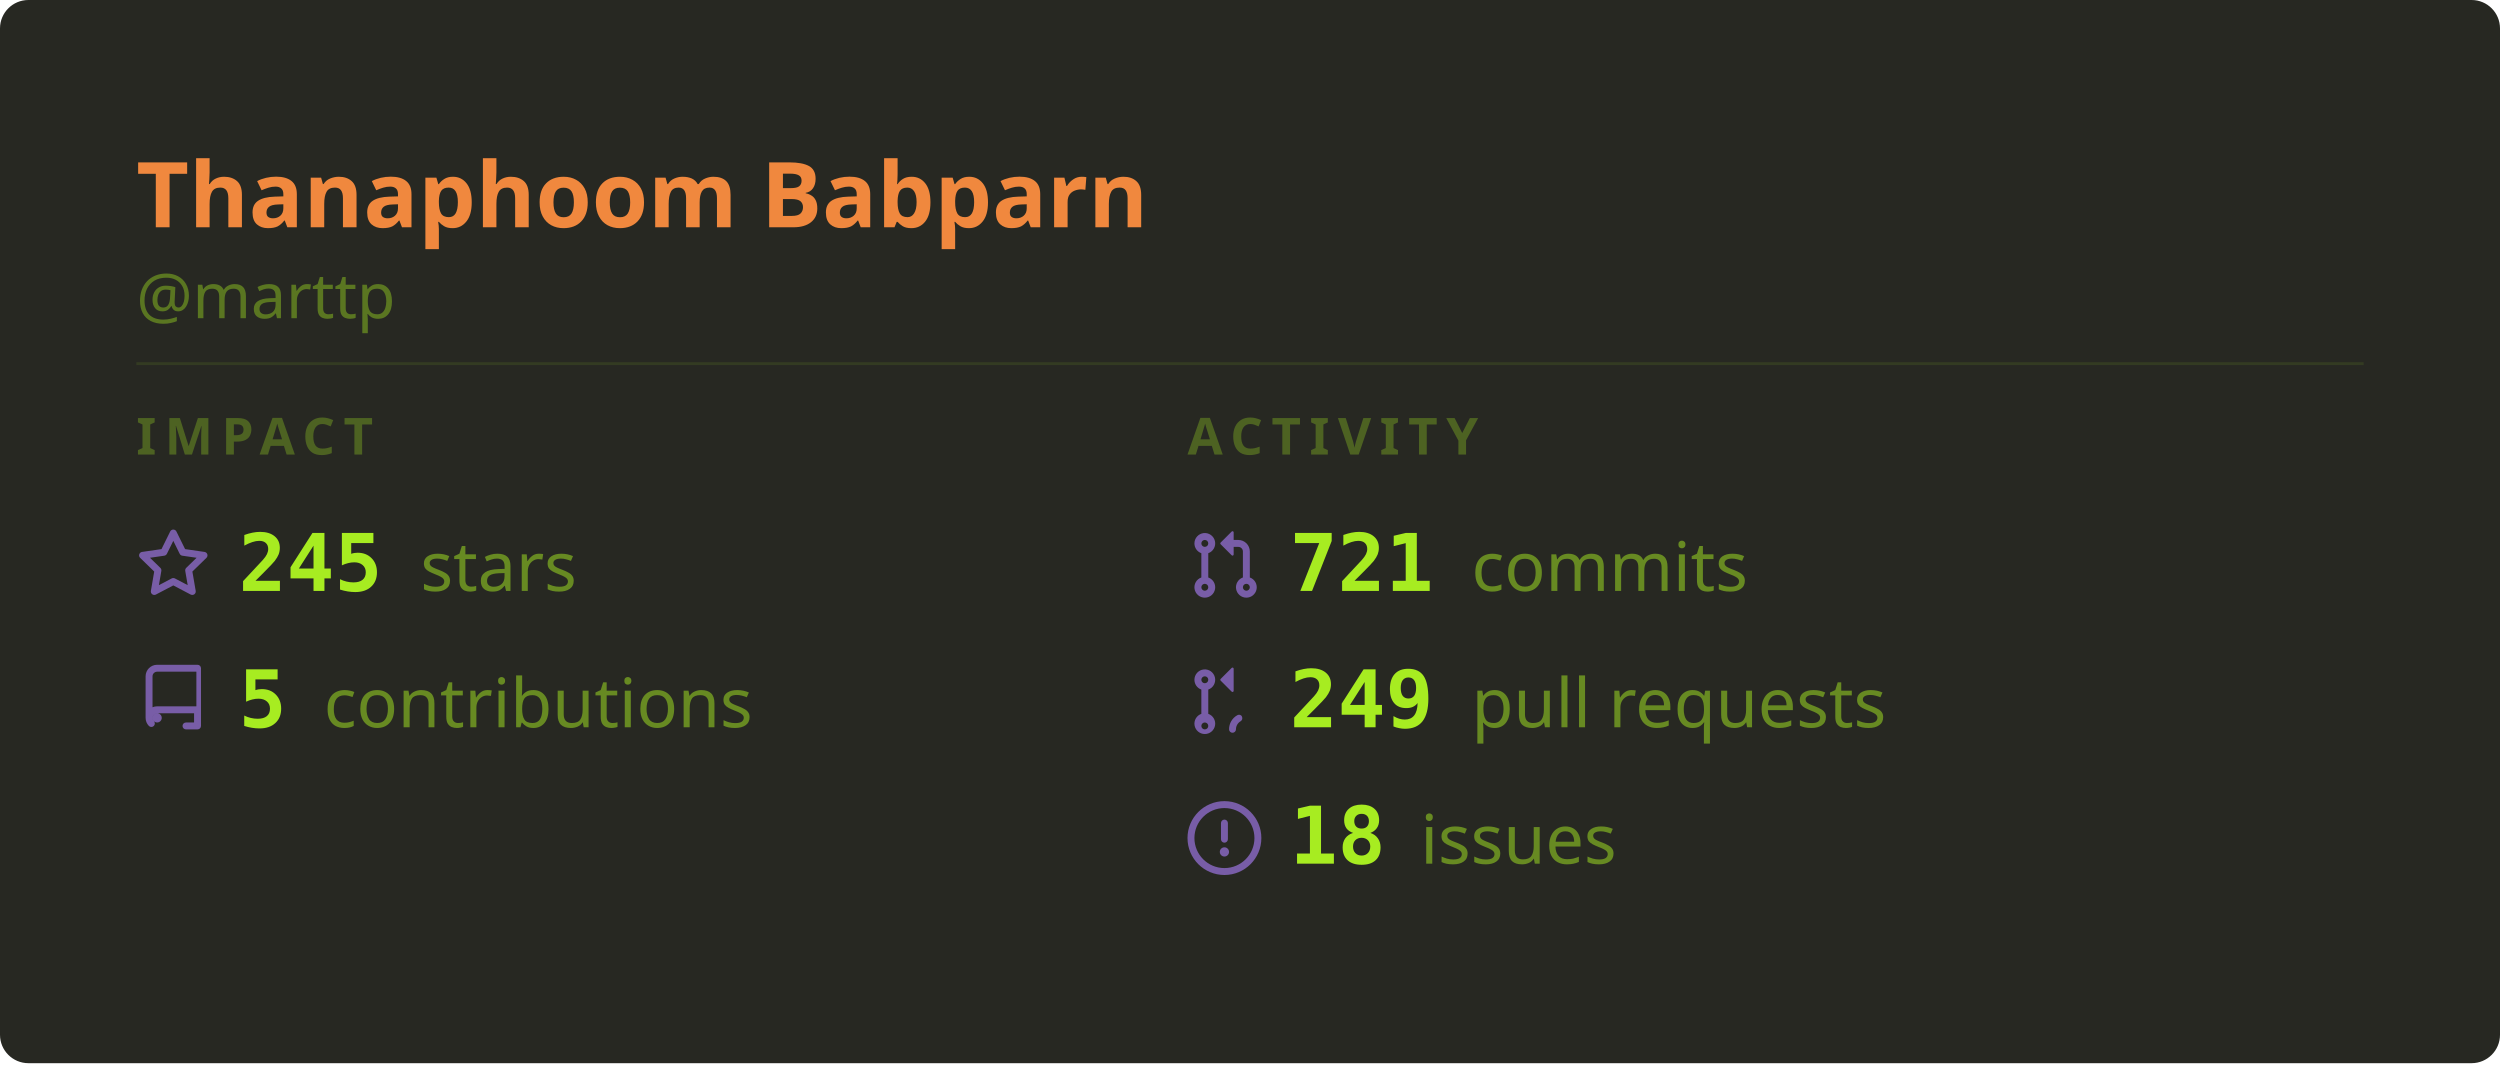
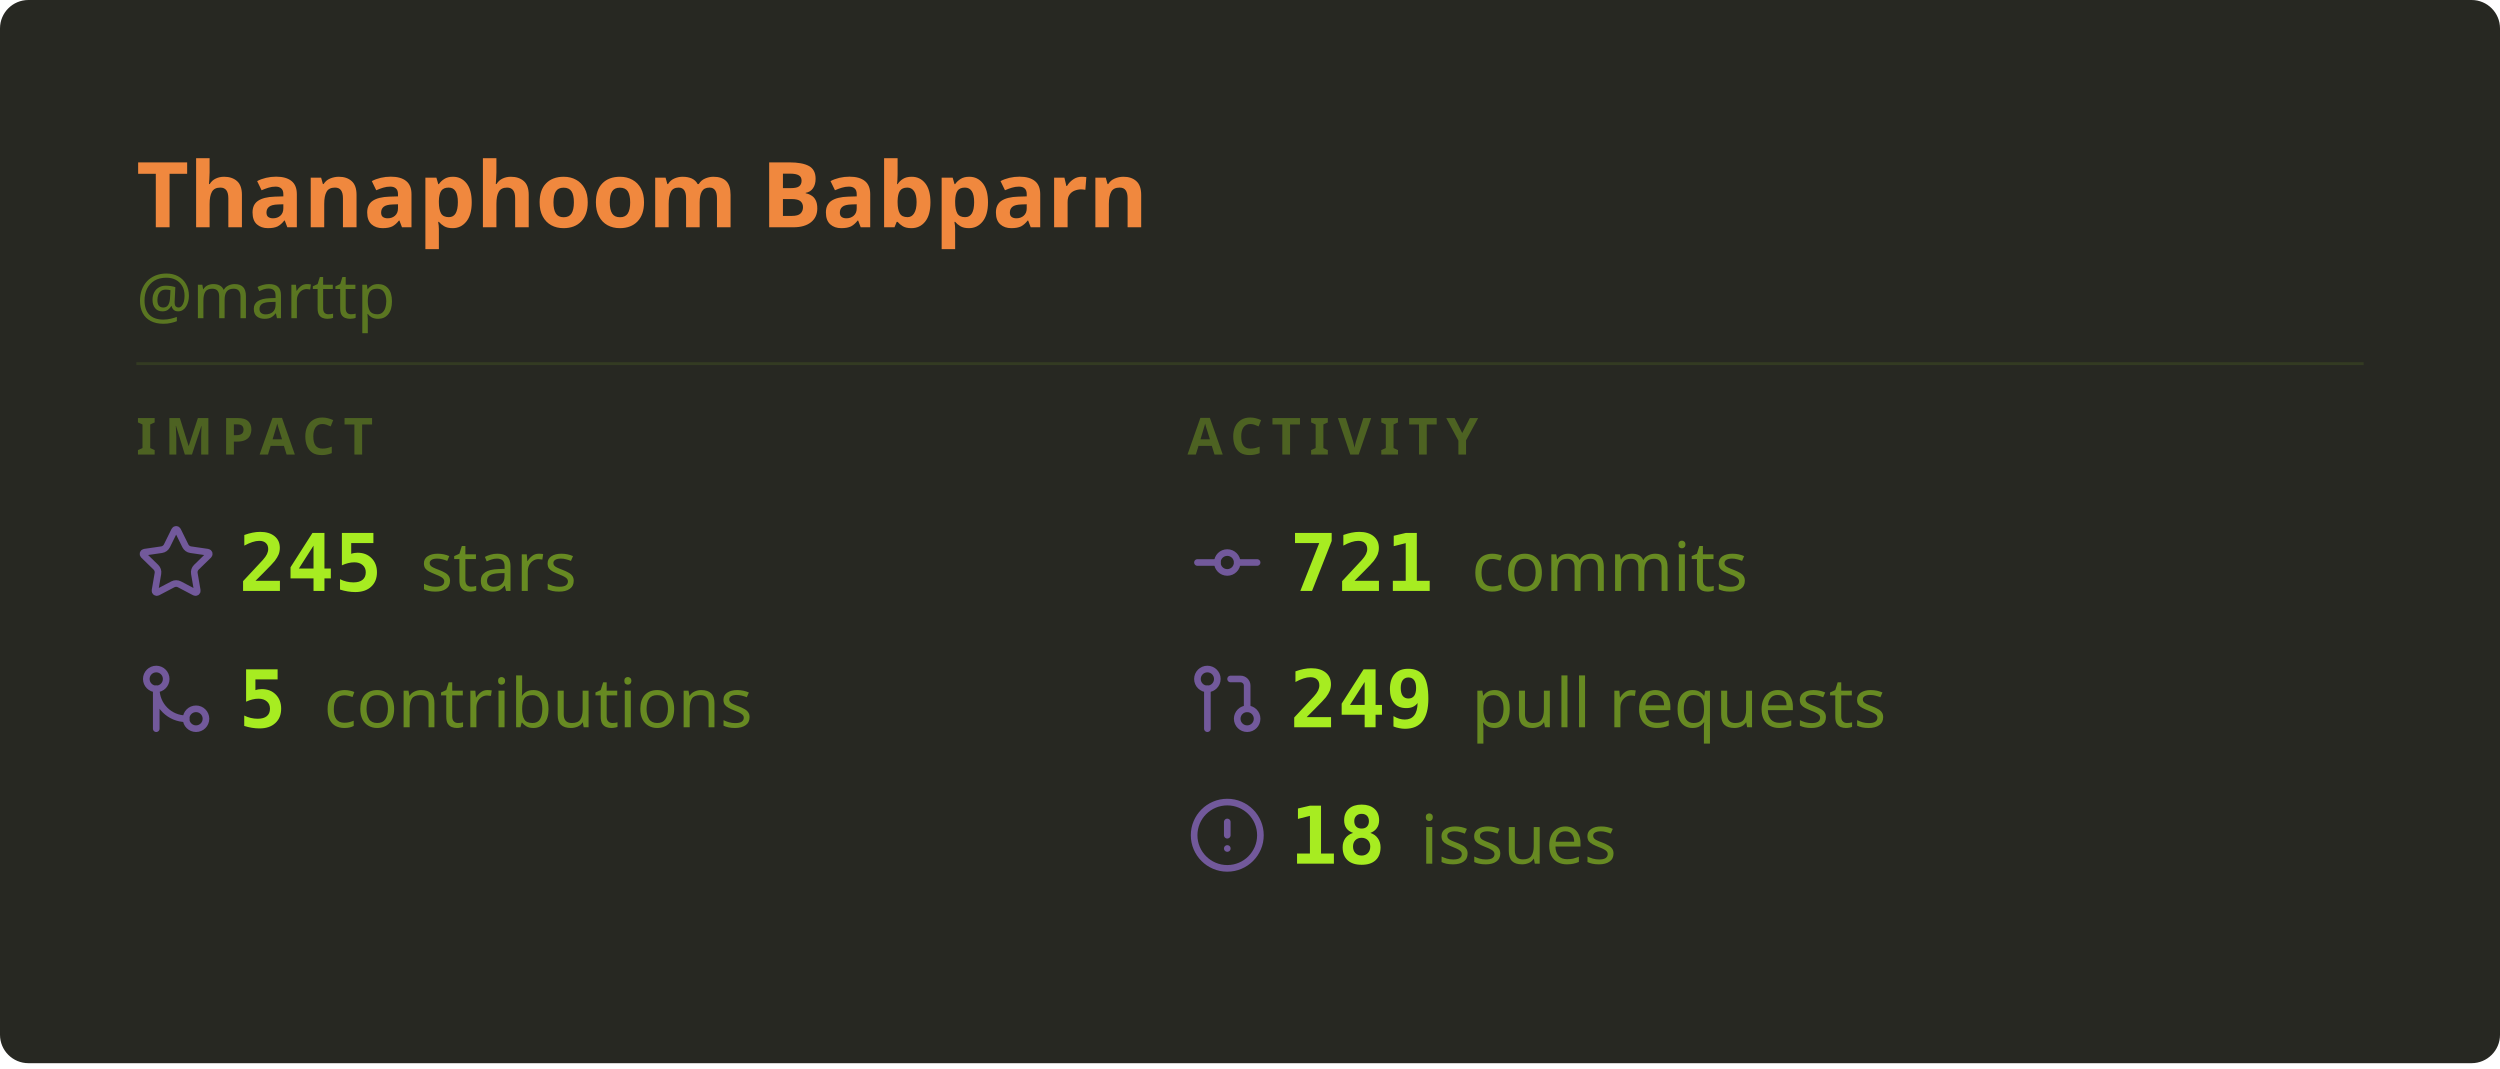
<svg xmlns="http://www.w3.org/2000/svg" width="440" height="188" viewBox="0 0 440 188" role="img">
  <rect x="0.5" y="0.5" width="439" height="99%" rx="4.5" fill="#272822" stroke="#272822" />
  <text x="24" y="40" font-size="16" font-weight="600" font-family="'Segoe UI', Ubuntu, Sans-Serif" fill="#f0883e">Thanaphoom Babparn</text>
  <text x="24" y="56" font-size="11" font-family="'Segoe UI', Ubuntu, Sans-Serif" fill="#a7ec21" opacity="0.4">@marttp</text>
  <line x1="24" y1="64" x2="416" y2="64" stroke="#a7ec21" stroke-width="0.5" opacity="0.1" />
  <text x="24" y="80" font-size="9" font-weight="700" font-family="'Segoe UI', Ubuntu, Sans-Serif" fill="#a7ec21" opacity="0.3" letter-spacing="1.5">IMPACT</text>
  <text x="209" y="80" font-size="9" font-weight="700" font-family="'Segoe UI', Ubuntu, Sans-Serif" fill="#a7ec21" opacity="0.3" letter-spacing="1.5">ACTIVITY</text>
-   <svg x="24" y="93" width="13" height="13" viewBox="0 0 16 16" fill="#ae81ff" opacity="0.6">
-     <path fill-rule="evenodd" d="M8 .25a.75.75 0 01.673.418l1.882 3.815 4.21.612a.75.75 0 01.416 1.279l-3.046 2.97.719 4.192a.75.75 0 01-1.088.791L8 12.347l-3.766 1.98a.75.75 0 01-1.088-.79l.72-4.194L.818 6.374a.75.75 0 01.416-1.28l4.21-.611L7.327.668A.75.75 0 018 .25zm0 2.445L6.615 5.5a.75.75 0 01-.564.41l-3.097.45 2.24 2.184a.75.75 0 01.216.664l-.528 3.084 2.769-1.456a.75.75 0 01.698 0l2.77 1.456-.53-3.084a.75.75 0 01.216-.664l2.24-2.183-3.096-.45a.75.75 0 01-.564-.41L8 2.694v.001z" />
+   <svg x="24" y="92" width="14" height="14" viewBox="0 0 24 24" fill="none" stroke="#ae81ff" stroke-width="2" stroke-linecap="round" stroke-linejoin="round" opacity="0.55">
+     <path d="M11.525 2.295a.53.53 0 0 1 .95 0l2.31 4.679a2.123 2.123 0 0 0 1.595 1.16l5.166.756a.53.53 0 0 1 .294.904l-3.736 3.638a2.123 2.123 0 0 0-.611 1.878l.882 5.14a.53.53 0 0 1-.771.56l-4.618-2.428a2.122 2.122 0 0 0-1.973 0L6.396 21.01a.53.53 0 0 1-.77-.56l.881-5.139a2.122 2.122 0 0 0-.611-1.879L2.16 9.795a.53.53 0 0 1 .294-.906l5.165-.755a2.122 2.122 0 0 0 1.597-1.16z" />
  </svg>
  <text x="42" y="104" font-size="14" font-weight="700" font-family="'SF Mono', 'Cascadia Code', 'Consolas', monospace" fill="#a7ec21">245</text>
  <text x="74" y="104" font-size="12" font-family="'Segoe UI', Ubuntu, Sans-Serif" fill="#a7ec21" opacity="0.5">stars</text>
-   <svg x="24" y="117" width="13" height="13" viewBox="0 0 16 16" fill="#ae81ff" opacity="0.6">
-     <path fill-rule="evenodd" d="M2 2.5A2.5 2.5 0 014.5 0h8.75a.75.75 0 01.75.75v12.5a.75.75 0 01-.75.75h-2.5a.75.75 0 110-1.5h1.75v-2h-8a1 1 0 00-.714 1.7.75.75 0 01-1.072 1.05A2.495 2.495 0 012 11.5v-9zm10.5-1h-8a1 1 0 00-1 1v6.708A2.486 2.486 0 014.5 9h8.5V1.5zm-8 11a1 1 0 100-2 1 1 0 000 2z" />
+   <svg x="24" y="116" width="14" height="14" viewBox="0 0 24 24" fill="none" stroke="#ae81ff" stroke-width="2" stroke-linecap="round" stroke-linejoin="round" opacity="0.55">
+     <circle cx="18" cy="18" r="3" />
+     <circle cx="6" cy="6" r="3" />
+     <path d="M6 21V9a9 9 0 0 0 9 9" />
  </svg>
  <text x="42" y="128" font-size="14" font-weight="700" font-family="'SF Mono', 'Cascadia Code', 'Consolas', monospace" fill="#a7ec21">5</text>
  <text x="57" y="128" font-size="12" font-family="'Segoe UI', Ubuntu, Sans-Serif" fill="#a7ec21" opacity="0.5">contributions</text>
-   <svg x="209" y="93" width="13" height="13" viewBox="0 0 16 16" fill="#ae81ff" opacity="0.6">
-     <path fill-rule="evenodd" d="M1.5 3.25a2.25 2.25 0 113 2.122v5.256a2.251 2.251 0 11-1.5 0V5.372A2.25 2.25 0 011.5 3.25zm5.677-.177L9.573.677A.25.25 0 0110 .854V2.5h1A2.5 2.5 0 0113.5 5v5.628a2.251 2.251 0 11-1.5 0V5a1 1 0 00-1-1h-1v1.646a.25.25 0 01-.427.177L7.177 3.427a.25.25 0 010-.354zM3.75 2.5a.75.75 0 100 1.5.75.75 0 000-1.5zm0 9.5a.75.75 0 100 1.5.75.75 0 000-1.5zm8.25.75a.75.75 0 111.5 0 .75.75 0 01-1.5 0z" />
+   <svg x="209" y="92" width="14" height="14" viewBox="0 0 24 24" fill="none" stroke="#ae81ff" stroke-width="2" stroke-linecap="round" stroke-linejoin="round" opacity="0.55">
+     <circle cx="12" cy="12" r="3" />
+     <line x1="3" x2="9" y1="12" y2="12" />
+     <line x1="15" x2="21" y1="12" y2="12" />
  </svg>
  <text x="227" y="104" font-size="14" font-weight="700" font-family="'SF Mono', 'Cascadia Code', 'Consolas', monospace" fill="#a7ec21">721</text>
  <text x="259" y="104" font-size="12" font-family="'Segoe UI', Ubuntu, Sans-Serif" fill="#a7ec21" opacity="0.5">commits</text>
-   <svg x="209" y="117" width="13" height="13" viewBox="0 0 16 16" fill="#ae81ff" opacity="0.6">
-     <path fill-rule="evenodd" d="M7.177 3.073L9.573.677A.25.25 0 0110 .854v4.792a.25.25 0 01-.427.177L7.177 3.427a.25.25 0 010-.354zM3.75 2.5a.75.75 0 100 1.5.75.75 0 000-1.5zm-2.25.75a2.25 2.25 0 113 2.122v5.256a2.251 2.251 0 11-1.5 0V5.372A2.25 2.25 0 011.5 3.25zm10.31 7.939a.75.75 0 00-1.042-.254 3.5 3.5 0 00-1.768 3.044.75.75 0 001.5 0 2 2 0 011.01-1.748.75.75 0 00.254-1.042h-.254zM3.75 12.5a.75.75 0 100 1.5.75.75 0 000-1.5z" />
+   <svg x="209" y="116" width="14" height="14" viewBox="0 0 24 24" fill="none" stroke="#ae81ff" stroke-width="2" stroke-linecap="round" stroke-linejoin="round" opacity="0.55">
+     <circle cx="18" cy="18" r="3" />
+     <circle cx="6" cy="6" r="3" />
+     <path d="M13 6h3a2 2 0 0 1 2 2v7" />
+     <line x1="6" x2="6" y1="9" y2="21" />
  </svg>
  <text x="227" y="128" font-size="14" font-weight="700" font-family="'SF Mono', 'Cascadia Code', 'Consolas', monospace" fill="#a7ec21">249</text>
  <text x="259" y="128" font-size="12" font-family="'Segoe UI', Ubuntu, Sans-Serif" fill="#a7ec21" opacity="0.5">pull requests</text>
-   <svg x="209" y="141" width="13" height="13" viewBox="0 0 16 16" fill="#ae81ff" opacity="0.6">
-     <path fill-rule="evenodd" d="M8 1.5a6.5 6.5 0 100 13 6.5 6.5 0 000-13zM0 8a8 8 0 1116 0A8 8 0 010 8zm9 3a1 1 0 11-2 0 1 1 0 012 0zm-.25-6.25a.75.75 0 00-1.5 0v3.5a.75.75 0 001.5 0v-3.5z" />
+   <svg x="209" y="140" width="14" height="14" viewBox="0 0 24 24" fill="none" stroke="#ae81ff" stroke-width="2" stroke-linecap="round" stroke-linejoin="round" opacity="0.55">
+     <circle cx="12" cy="12" r="10" />
+     <line x1="12" x2="12" y1="8" y2="12" />
+     <line x1="12" x2="12.01" y1="16" y2="16" />
  </svg>
  <text x="227" y="152" font-size="14" font-weight="700" font-family="'SF Mono', 'Cascadia Code', 'Consolas', monospace" fill="#a7ec21">18</text>
  <text x="250" y="152" font-size="12" font-family="'Segoe UI', Ubuntu, Sans-Serif" fill="#a7ec21" opacity="0.5">issues</text>
</svg>
